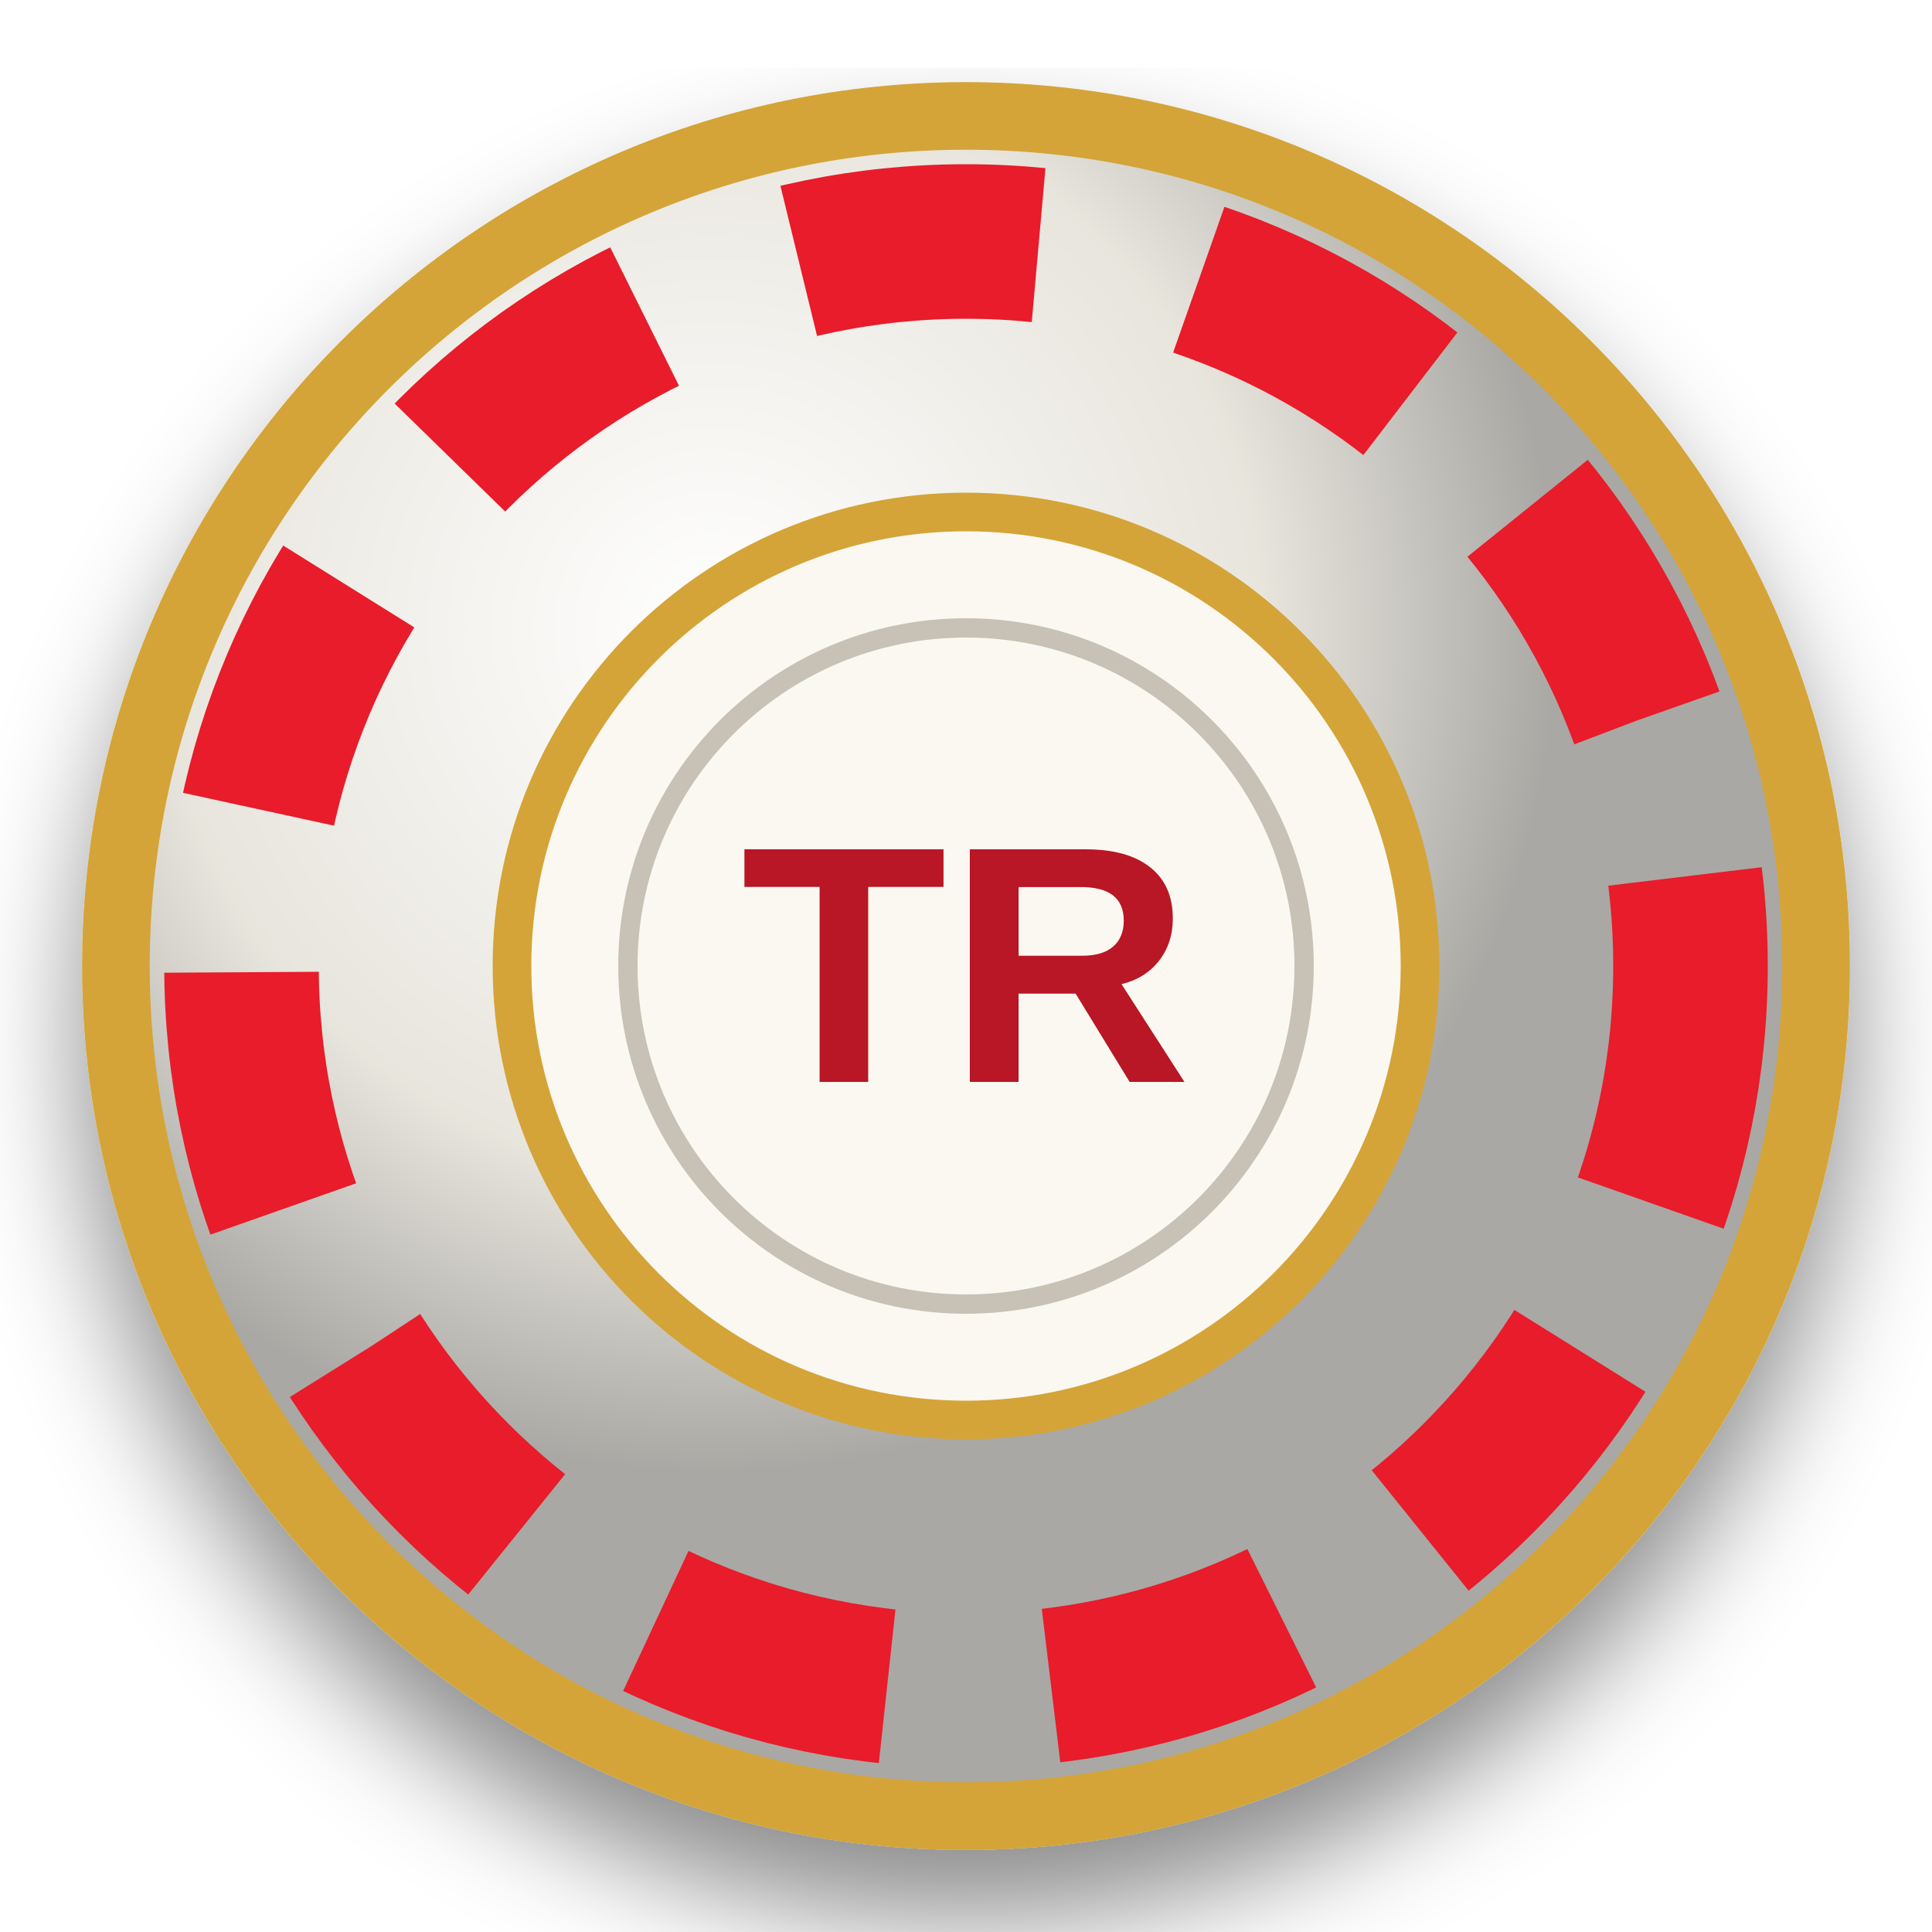
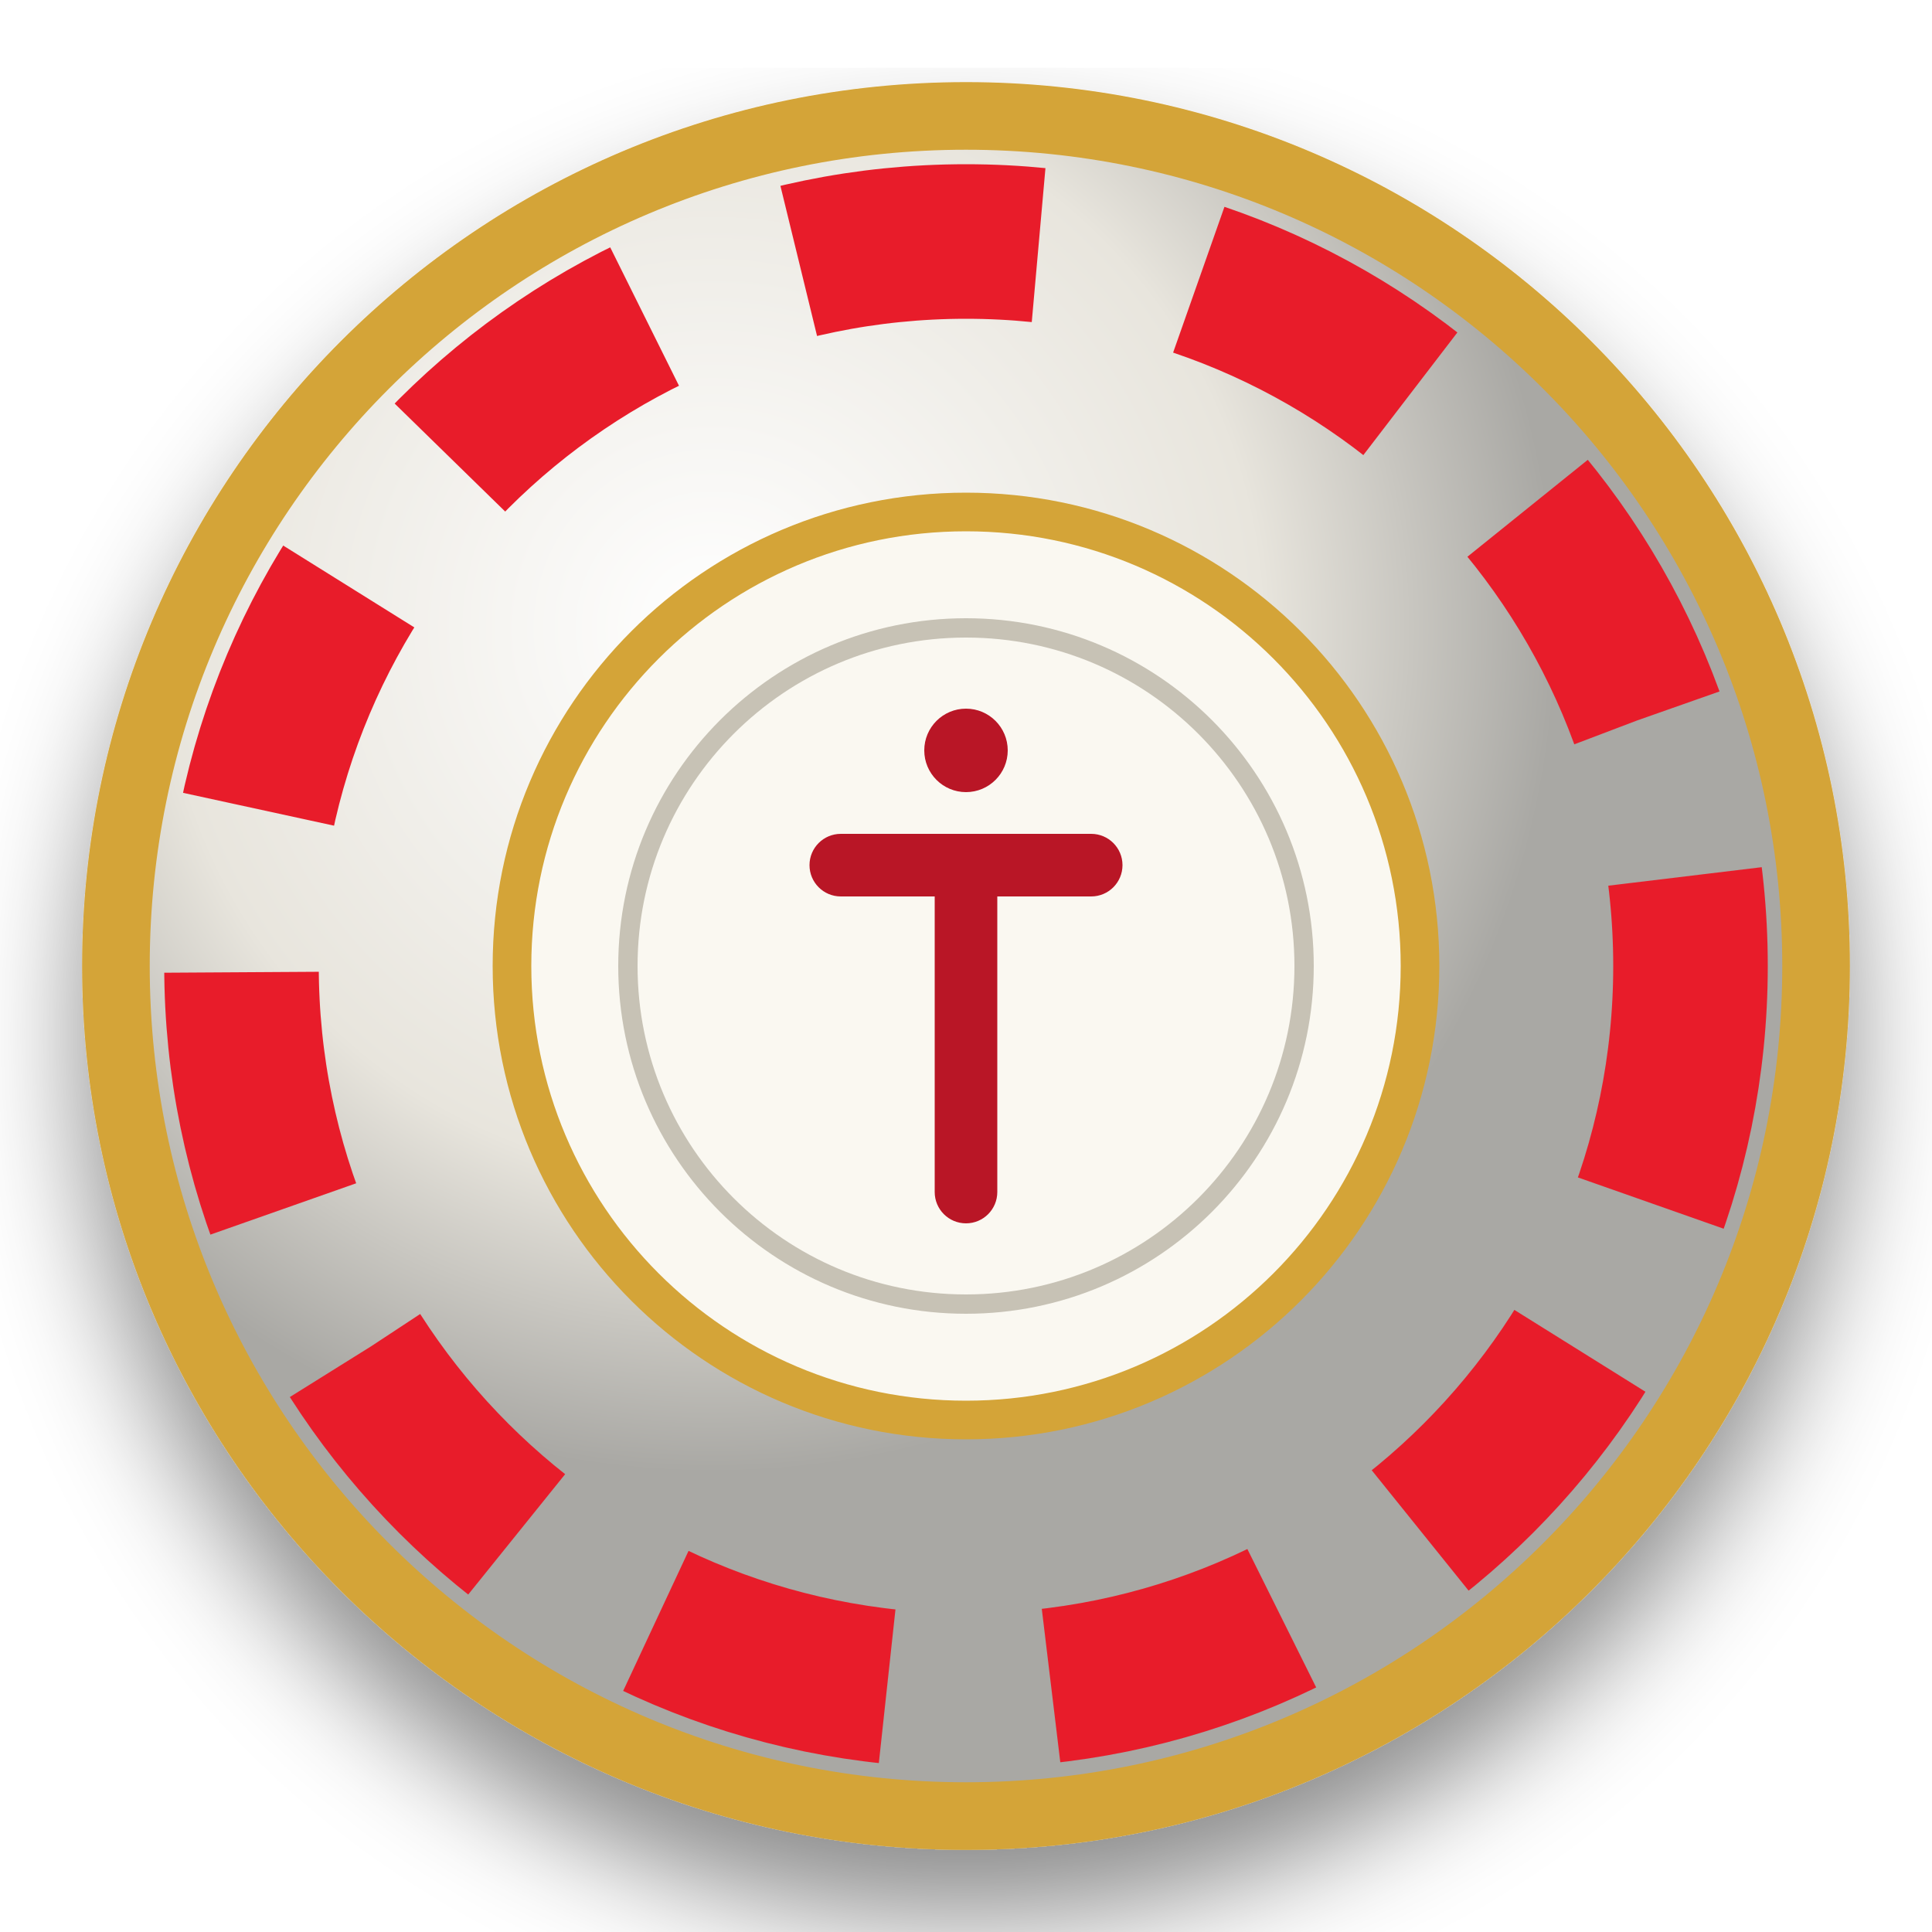
<svg xmlns="http://www.w3.org/2000/svg" viewBox="0 0 200 200">
  <defs>
    <radialGradient id="a" cx="35%" cy="30%">
      <stop stop-color="#fff" />
      <stop offset=".65" stop-color="#e8e5dd" />
      <stop offset="1" stop-color="#a9a8a4" />
    </radialGradient>
    <filter id="s">
      <feDropShadow dx="0" dy="7" stdDeviation="6" flood-opacity=".45" />
    </filter>
  </defs>
  <g filter="url(#s)">
    <circle cx="100" cy="100" r="88" fill="url(#a)" stroke="#d4a437" stroke-width="7" />
    <g stroke="#e81e2c" stroke-width="16" stroke-dasharray="25 17">
      <circle cx="100" cy="100" r="75" fill="none" />
    </g>
    <circle cx="100" cy="100" r="47" fill="#faf8f1" stroke="#d4a437" stroke-width="4" />
    <circle cx="100" cy="100" r="35" fill="none" stroke="#c7c2b5" stroke-width="2" />
-     <text x="100" y="112" text-anchor="middle" font-family="Arial,sans-serif" font-size="35" font-weight="800" fill="#b91526">TR</text>
+     <g transform="translate(71.2 71.2) scale(.36)" fill="#b91526">
+       <circle cx="80" cy="18" r="12" />
+       <rect x="35" y="42" width="90" height="18" rx="9" />
+       <rect x="71" y="42" width="18" height="112" rx="9" />
+     </g>
  </g>
</svg>
